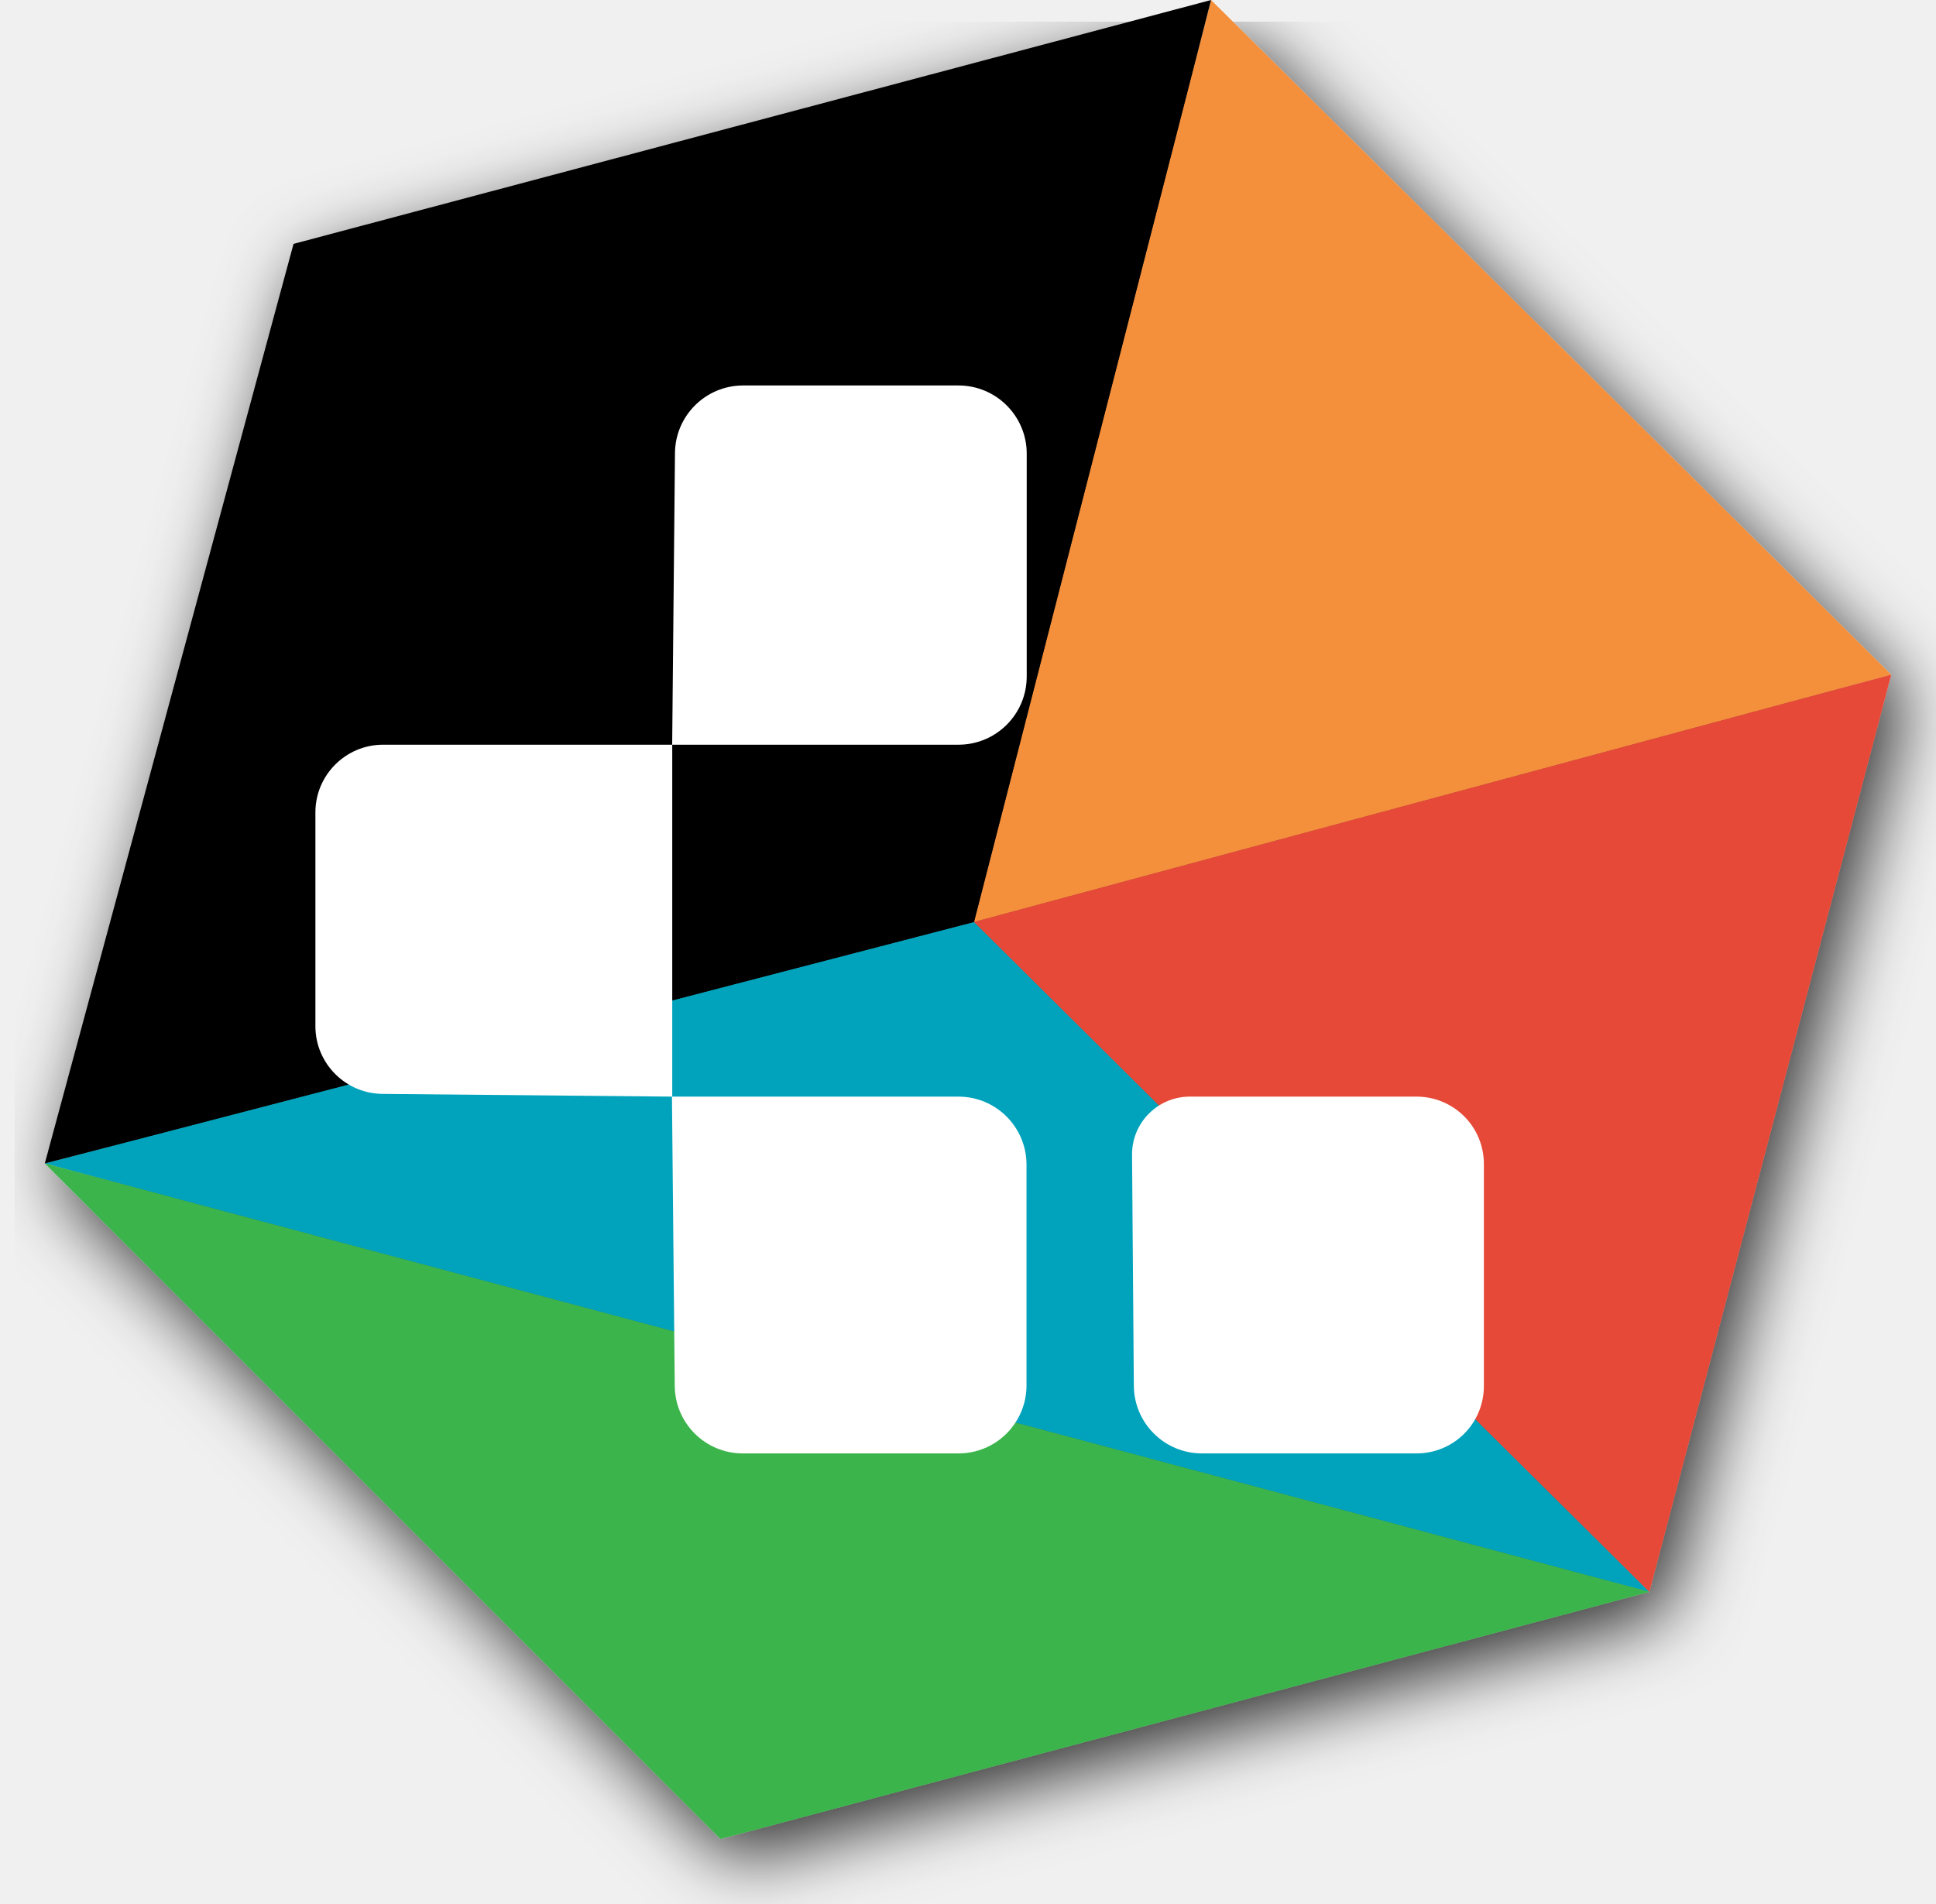
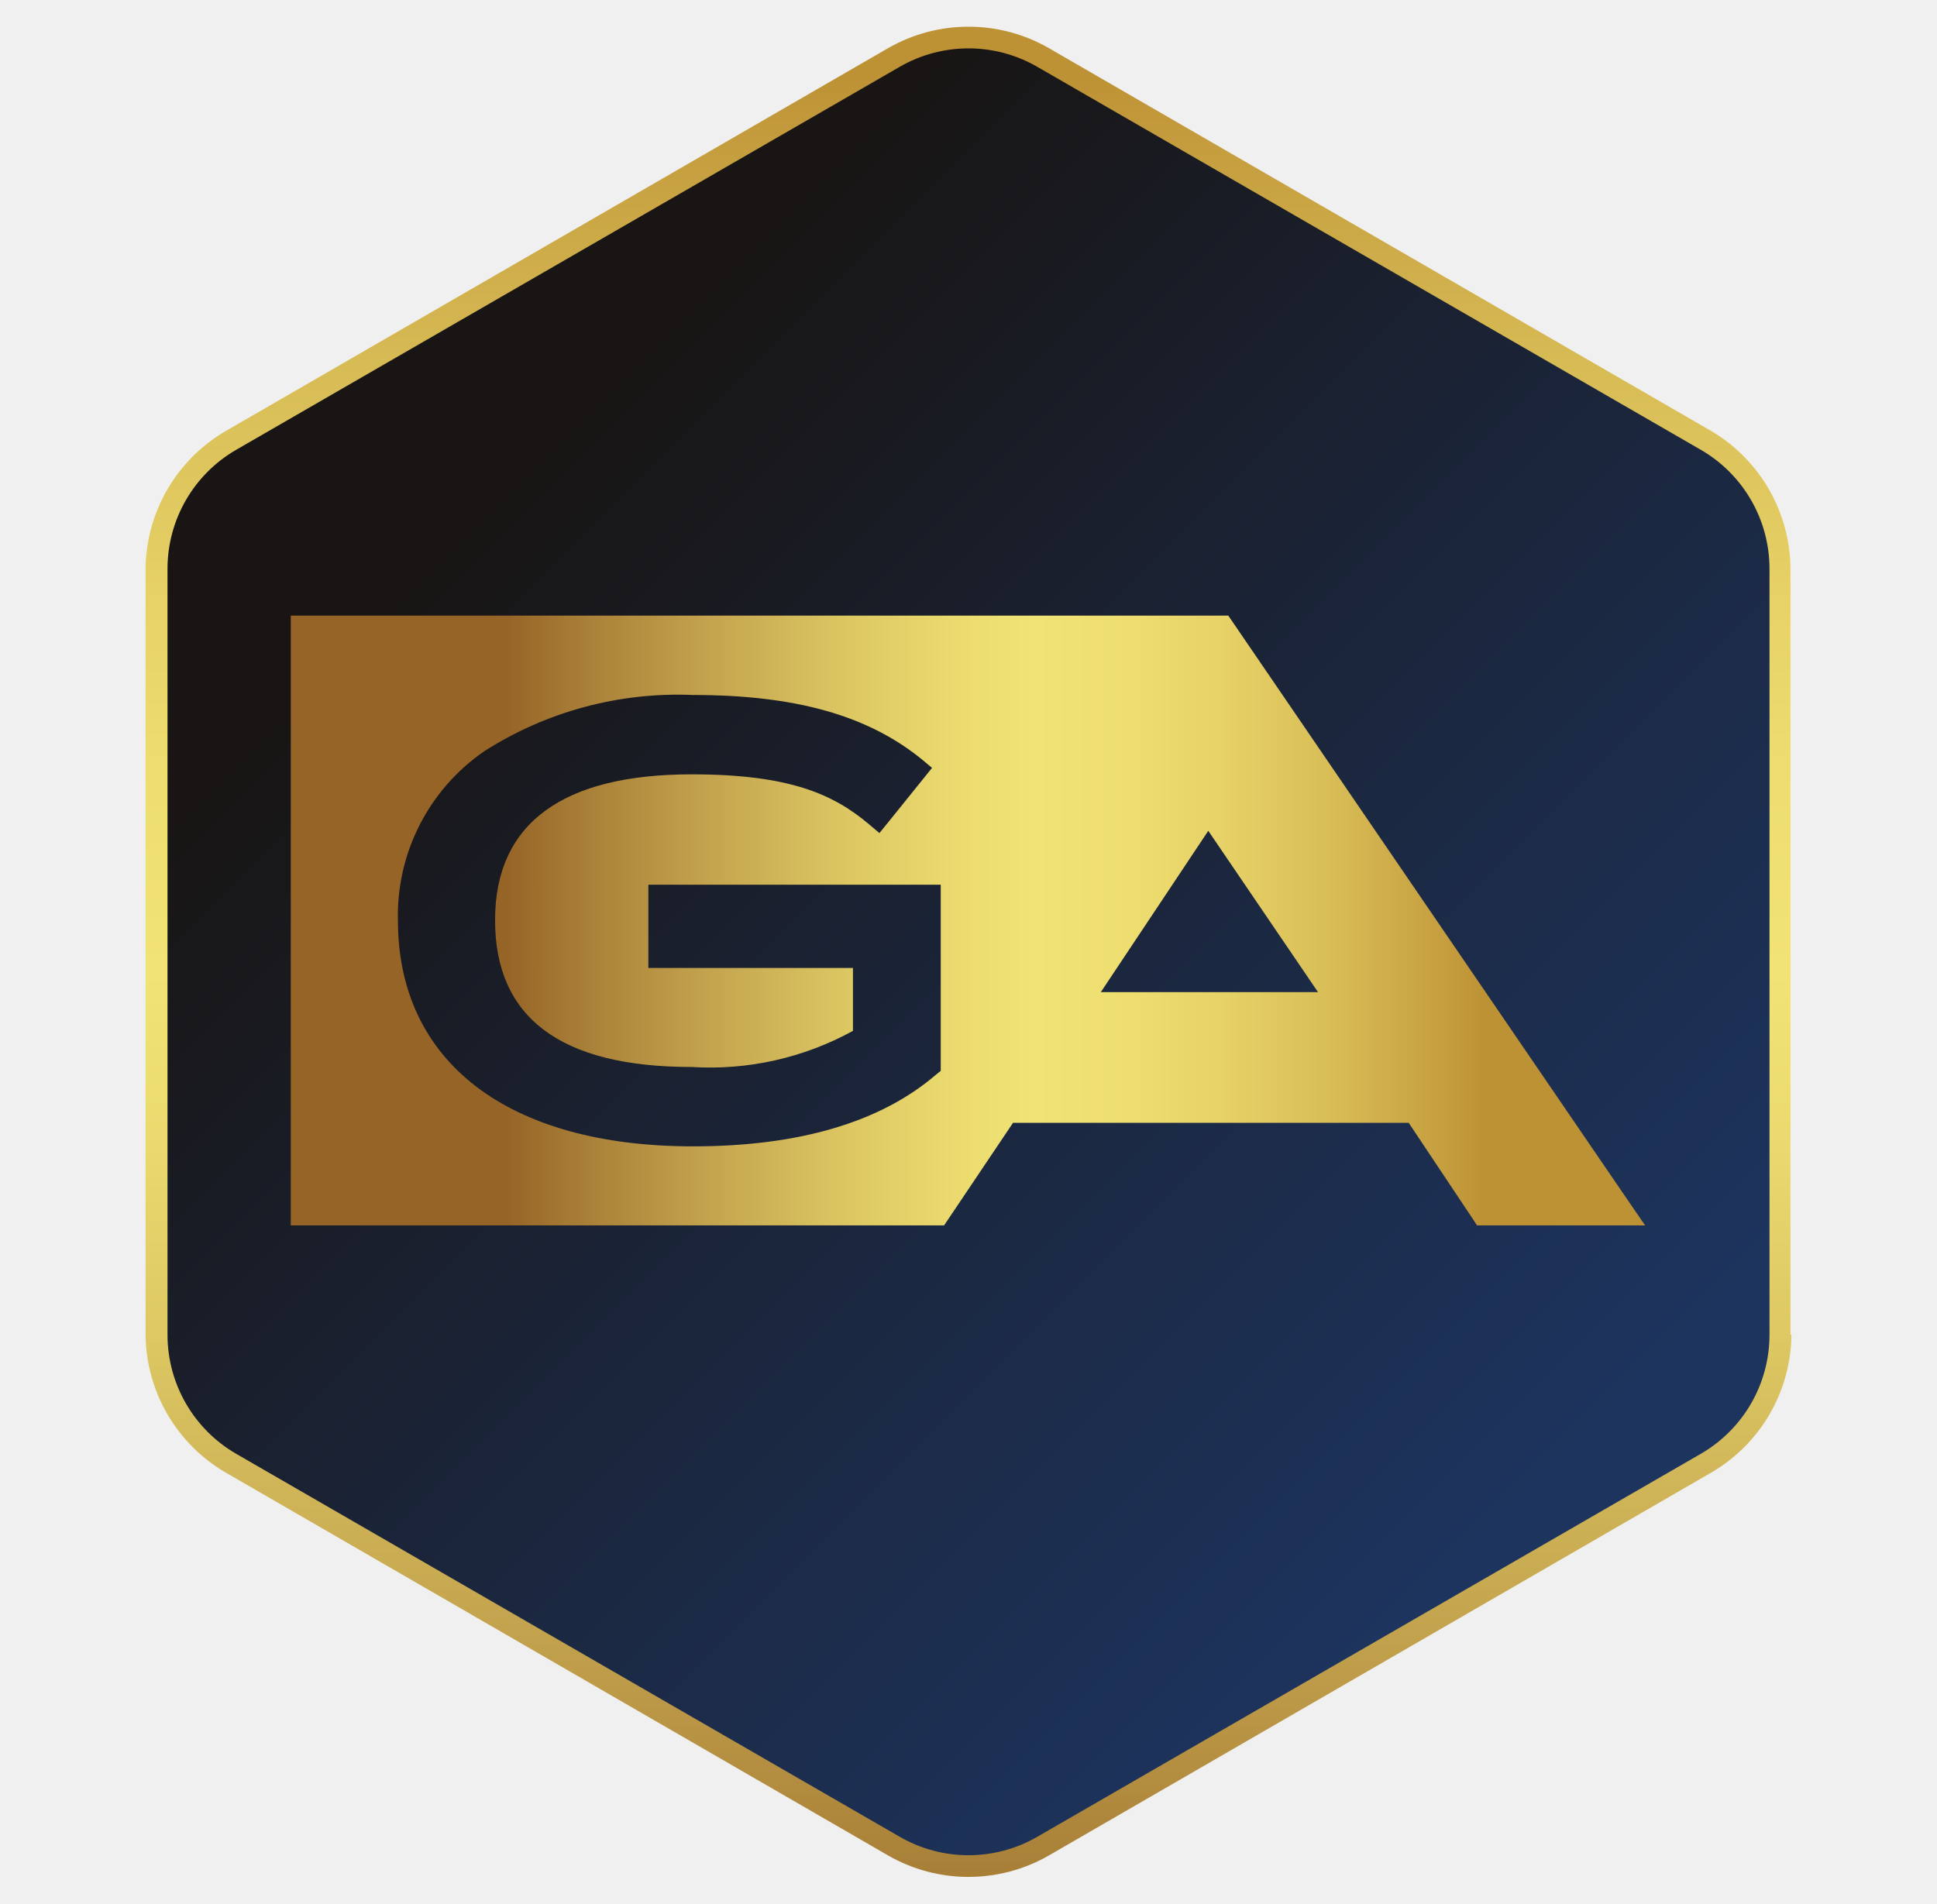
- <svg xmlns="http://www.w3.org/2000/svg" width="60" height="59" viewBox="0 0 257.52 265.52" shape-rendering="geometricPrecision" fill="none">
-   <filter id="dropshadow" height="130%">
-     <feGaussianBlur in="SourceAlpha" stdDeviation="5" />
-     <feOffset dx="2" dy="3" result="offsetblur" />
-     <feComponentTransfer>
-       <feFuncA type="linear" slope="0.8" />
-     </feComponentTransfer>
-     <feMerge>
-       <feMergeNode />
-       <feMergeNode in="SourceGraphic" />
-     </feMerge>
-   </filter>
-   <g style="filter:url(#dropshadow)">
-     <polygon shape-rendering="geometricPrecision" class="cls-1" fill="#f48f3b" points="162.66 0 257.52 94.12 129.6 128.61 162.66 0" />
-     <polygon shape-rendering="geometricPrecision" class="cls-2" fill="#01a3bb" points="0 162.29 129.6 128.61 223.79 222.05 0 162.29" />
-     <polygon shape-rendering="geometricPrecision" class="cls-3" fill="#3bb54c" points="94.24 256.52 223.79 222.05 0 162.29 94.24 256.52" />
-     <polygon shape-rendering="geometricPrecision" class="cls-4" fill="#e74a39" points="257.52 94.12 129.6 128.61 223.79 222.05 257.52 94.12" />
-     <polygon shape-rendering="geometricPrecision" class="cls-5" fill="#000100" points="34.69 34.02 162.66 0 129.6 128.61 0 162.29 34.69 34.02" />
-     <path class="cls-6" fill="#ffffff" d="M131.19,57.25a9.52,9.52,0,0,1,9.45,9.48V97.89a9.52,9.52,0,0,1-9.45,9.47h-40l.39-40.63A9.51,9.51,0,0,1,101,57.25" transform="translate(-3.69 -3.48)" />
-     <path class="cls-6" fill="#ffffff" d="M131.19,206.22H101a9.49,9.49,0,0,1-9.45-9.42l-.39-40.35h40a9.49,9.49,0,0,1,9.45,9.42V196.8a9.49,9.49,0,0,1-9.45,9.42" transform="translate(-3.69 -3.48)" />
-     <path class="cls-6" fill="#ffffff" d="M195,206.22H165.12a9.5,9.5,0,0,1-9.54-9.42l-.25-32.23a8.06,8.06,0,0,1,8-8.12H195a9.38,9.38,0,0,1,9.4,9.42V196.8a9.38,9.38,0,0,1-9.4,9.42" transform="translate(-3.69 -3.48)" />
-     <path class="cls-6" fill="#ffffff" d="M41.43,116.74a9.45,9.45,0,0,1,9.42-9.38H91.2v49.09l-40.35-.38a9.45,9.45,0,0,1-9.42-9.38" transform="translate(-3.69 -3.48)" />
+ <svg xmlns="http://www.w3.org/2000/svg" xmlns:xlink="http://www.w3.org/1999/xlink" id="Layer_1" data-name="Layer 1" width="21.17mm" height="20.81mm" viewBox="0 0 60 59">
+   <defs>
+     <style>.cls-1{fill:none;}.cls-2{clip-path:url(#clip-path);}.cls-3{clip-path:url(#clip-path-2);}.cls-4{fill:url(#linear-gradient);}.cls-5{fill:url(#linear-gradient-2);}.cls-6{clip-path:url(#clip-path-4);}.cls-7{fill:url(#linear-gradient-3);}</style>
+     <clipPath id="clip-path">
+       <rect class="cls-1" x="3.93" y="0.28" width="52.14" height="58.44" />
+     </clipPath>
+     <clipPath id="clip-path-2">
+       <path class="cls-1" d="M27.7,1.78,7.14,13.65a4.6,4.6,0,0,0-2.3,4V41.37a4.6,4.6,0,0,0,2.3,4L27.7,57.22a4.56,4.56,0,0,0,4.6,0L52.86,45.35a4.6,4.6,0,0,0,2.3-4V17.63a4.6,4.6,0,0,0-2.3-4L32.3,1.78a4.58,4.58,0,0,0-4.6,0" />
+     </clipPath>
+     <linearGradient id="linear-gradient" x1="0.61" y1="59.65" x2="0.65" y2="59.65" gradientTransform="matrix(0, -1342.19, -1342.19, 0, 80086.83, 878.04)" gradientUnits="userSpaceOnUse">
+       <stop offset="0" stop-color="#1d345e" />
+       <stop offset="0.45" stop-color="#1b273f" />
+       <stop offset="1" stop-color="#181514" />
+     </linearGradient>
+     <linearGradient id="linear-gradient-2" x1="-0.01" y1="59.43" x2="0.03" y2="59.43" gradientTransform="matrix(0, -1359.19, -1359.19, 0, 80809.47, 46.69)" gradientUnits="userSpaceOnUse">
+       <stop offset="0" stop-color="#966427" />
+       <stop offset="0.04" stop-color="#966427" />
+       <stop offset="0.1" stop-color="#a57a34" />
+       <stop offset="0.25" stop-color="#c6a750" />
+       <stop offset="0.38" stop-color="#ddc863" />
+       <stop offset="0.49" stop-color="#ecdc70" />
+       <stop offset="0.56" stop-color="#f1e374" />
+       <stop offset="0.65" stop-color="#eede70" />
+       <stop offset="0.75" stop-color="#e6d166" />
+       <stop offset="0.86" stop-color="#d7bb55" />
+       <stop offset="0.97" stop-color="#c49c3d" />
+       <stop offset="1" stop-color="#bd9235" />
+     </linearGradient>
+     <clipPath id="clip-path-4">
+       <path class="cls-1" d="M37.43,25.75l3.4,5H34.1ZM12.32,28.56A6.19,6.19,0,0,1,15,23.28a11.14,11.14,0,0,1,6.46-1.74c3.17,0,5.42.63,7.1,2l.31.26-.25.31L27.5,25.5l-.26.32-.32-.27c-1.1-.93-2.46-1.55-5.5-1.55-4,0-6.09,1.52-6.09,4.52s2,4.55,6.09,4.55a9.19,9.19,0,0,0,5-1.12V30H20.08V27.42h9.06v5.77l-.15.12c-1.71,1.47-4.24,2.22-7.53,2.22-5.72,0-9.14-2.61-9.14-7M9,19.08V38H29.23l2.15-3.2H43.64l2,3,.15.23H51l-.57-.83L38.05,19.08Z" />
+     </clipPath>
+     <linearGradient id="linear-gradient-3" x1="-0.11" y1="58.31" x2="-0.07" y2="58.31" gradientTransform="matrix(994.98, 0, 0, -994.98, 119.78, 58047.8)" xlink:href="#linear-gradient-2" />
+   </defs>
+   <g class="cls-2">
+     <g class="cls-3">
+       <rect class="cls-4" x="-7.21" y="-6.41" width="74.43" height="72.02" transform="translate(-10.64 40.78) rotate(-60)" />
+     </g>
+     <g class="cls-2">
+       <path class="cls-5" d="M55.16,41.37h-.34V17.63a4.26,4.26,0,0,0-2.13-3.69L32.13,2.07a4.26,4.26,0,0,0-4.26,0L7.31,13.94a4.26,4.26,0,0,0-2.13,3.69V41.37a4.26,4.26,0,0,0,2.13,3.69L27.87,56.93a4.26,4.26,0,0,0,4.26,0L52.69,45.06a4.26,4.26,0,0,0,2.13-3.69h.68A5,5,0,0,1,53,45.65L32.47,57.52a5,5,0,0,1-4.94,0L7,45.65A5,5,0,0,1,4.5,41.37V17.63A5,5,0,0,1,7,13.35L27.53,1.48a5,5,0,0,1,4.94,0L53,13.35a5,5,0,0,1,2.47,4.28V41.37Z" />
+     </g>
+     <g class="cls-6">
+       <rect class="cls-7" x="8.99" y="19.08" width="42.02" height="18.9" />
+     </g>
  </g>
</svg>
